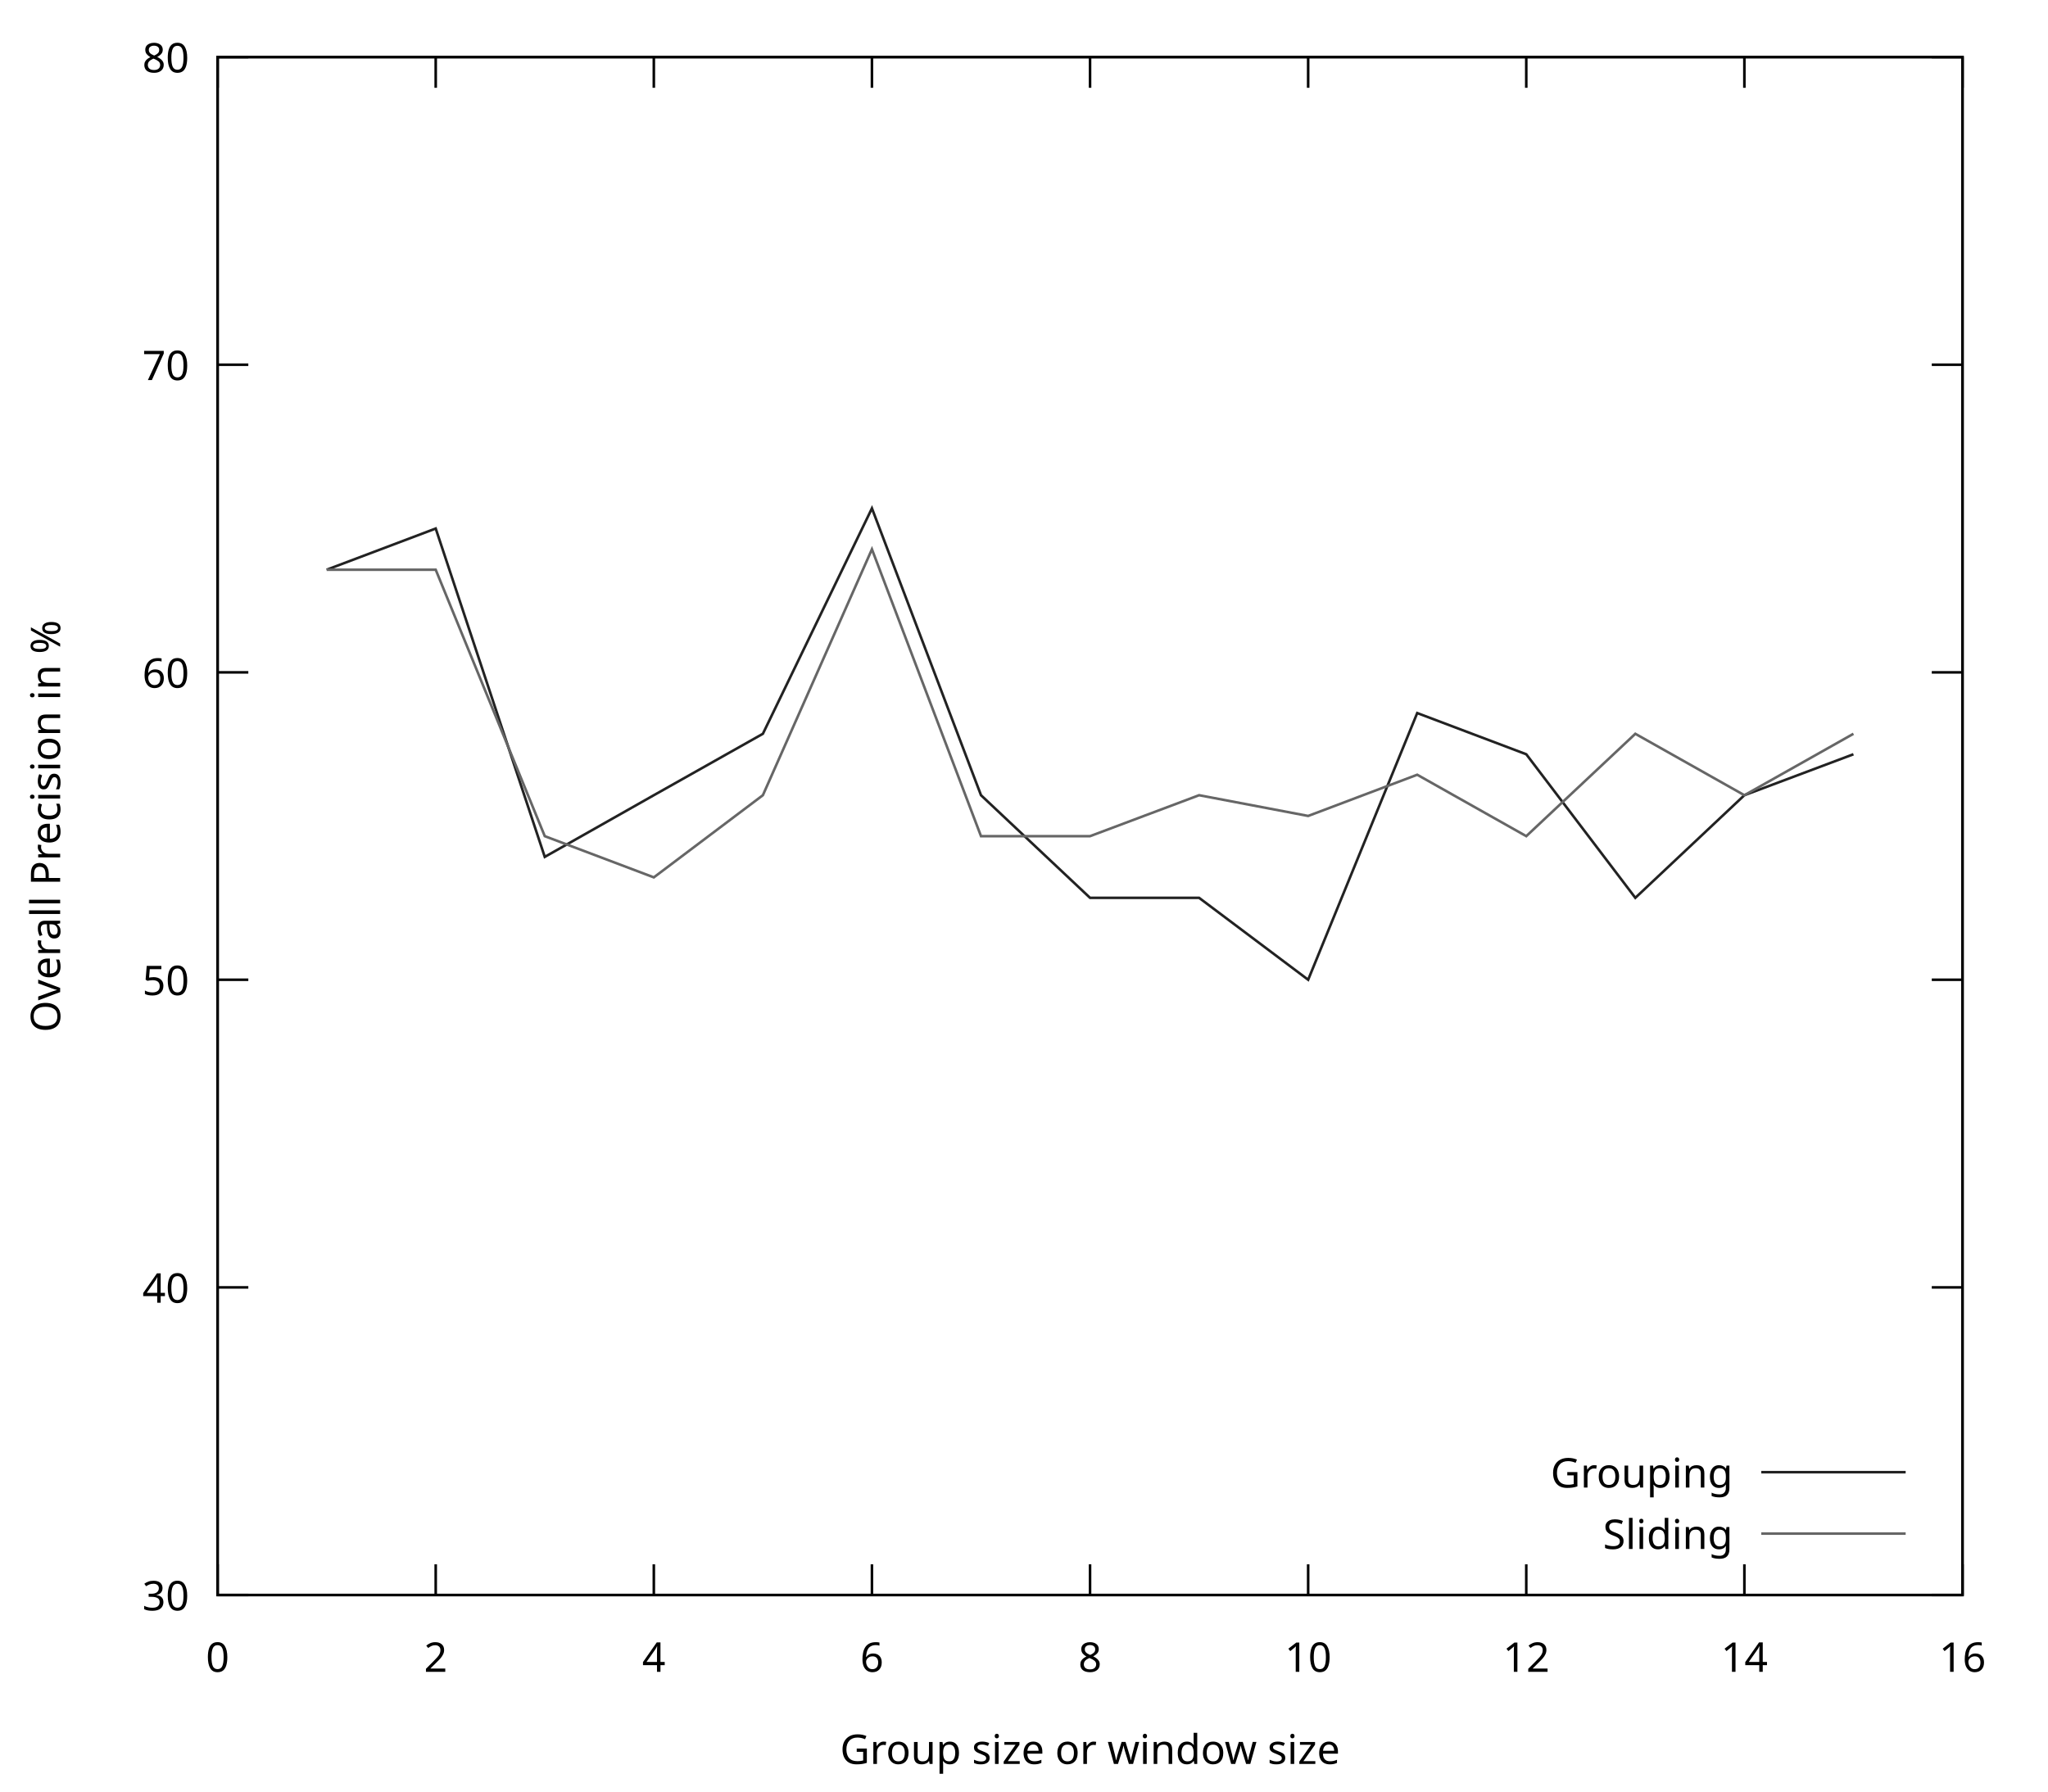
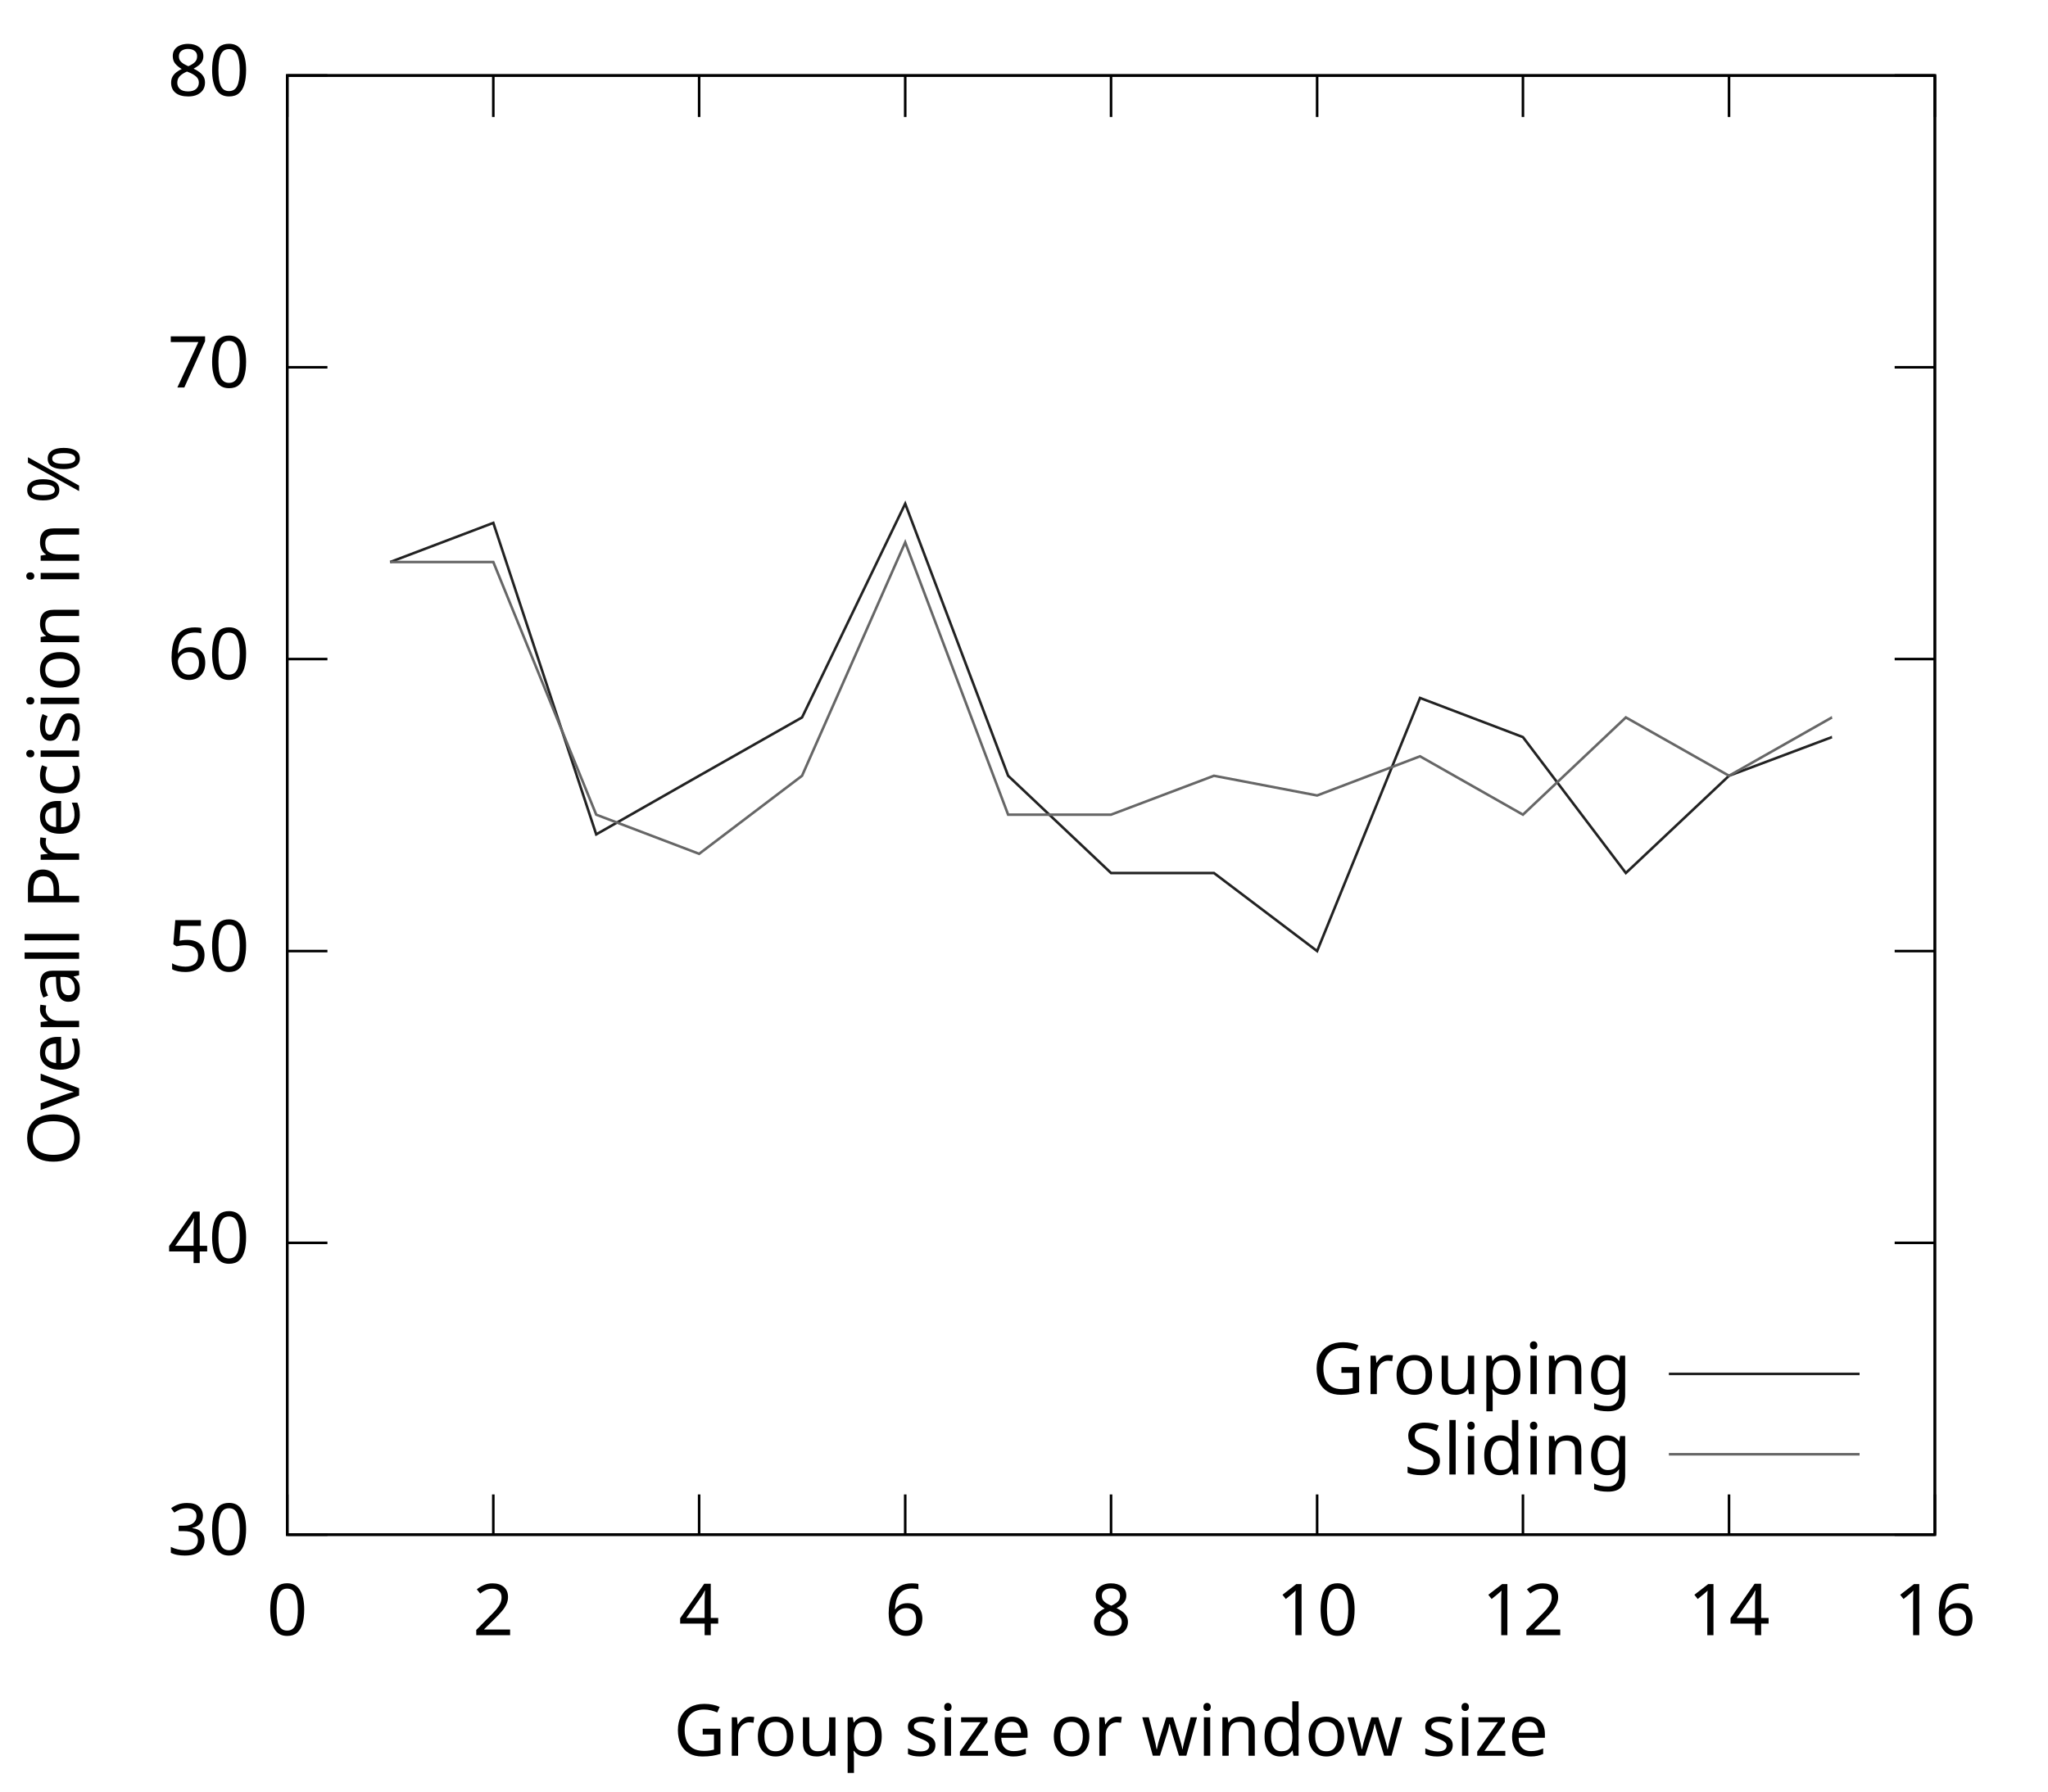
<svg xmlns="http://www.w3.org/2000/svg" xmlns:xlink="http://www.w3.org/1999/xlink" width="800" height="700" viewBox="0 0 800 700">
  <g id="gnuplot_canvas">
    <rect x="0" y="0" width="800" height="700" fill="none" />
    <defs>
      <circle id="gpDot" r="0.5" stroke-width="0.5" />
-       <path id="gpPt0" stroke-width="0.167" stroke="currentColor" d="M-1,0 h2 M0,-1 v2" />
-       <path id="gpPt1" stroke-width="0.167" stroke="currentColor" d="M-1,-1 L1,1 M1,-1 L-1,1" />
-       <path id="gpPt2" stroke-width="0.167" stroke="currentColor" d="M-1,0 L1,0 M0,-1 L0,1 M-1,-1 L1,1 M-1,1 L1,-1" />
-       <rect id="gpPt3" stroke-width="0.167" stroke="currentColor" x="-1" y="-1" width="2" height="2" />
-       <rect id="gpPt4" stroke-width="0.167" stroke="currentColor" fill="currentColor" x="-1" y="-1" width="2" height="2" />
-       <circle id="gpPt5" stroke-width="0.167" stroke="currentColor" cx="0" cy="0" r="1" />
+       <path id="gpPt0" stroke-width="0.127" stroke="currentColor" d="M-1,0 h2 M0,-1 v2" />
+       <path id="gpPt1" stroke-width="0.127" stroke="currentColor" d="M-1,-1 L1,1 M1,-1 L-1,1" />
+       <path id="gpPt2" stroke-width="0.127" stroke="currentColor" d="M-1,0 L1,0 M0,-1 L0,1 M-1,-1 L1,1 M-1,1 L1,-1" />
+       <rect id="gpPt3" stroke-width="0.127" stroke="currentColor" x="-1" y="-1" width="2" height="2" />
+       <rect id="gpPt4" stroke-width="0.127" stroke="currentColor" fill="currentColor" x="-1" y="-1" width="2" height="2" />
+       <circle id="gpPt5" stroke-width="0.127" stroke="currentColor" cx="0" cy="0" r="1" />
      <use xlink:href="#gpPt5" id="gpPt6" fill="currentColor" stroke="none" />
-       <path id="gpPt7" stroke-width="0.167" stroke="currentColor" d="M0,-1.33 L-1.33,0.67 L1.33,0.67 z" />
+       <path id="gpPt7" stroke-width="0.127" stroke="currentColor" d="M0,-1.33 L-1.33,0.67 L1.33,0.67 z" />
      <use xlink:href="#gpPt7" id="gpPt8" fill="currentColor" stroke="none" />
      <use xlink:href="#gpPt7" id="gpPt9" stroke="currentColor" transform="rotate(180)" />
      <use xlink:href="#gpPt9" id="gpPt10" fill="currentColor" stroke="none" />
      <use xlink:href="#gpPt3" id="gpPt11" stroke="currentColor" transform="rotate(45)" />
      <use xlink:href="#gpPt11" id="gpPt12" fill="currentColor" stroke="none" />
-       <path id="gpPt13" stroke-width="0.167" stroke="currentColor" d="M0,1.330 L1.265,0.411 L0.782,-1.067 L-0.782,-1.076 L-1.265,0.411 z" />
-       <use xlink:href="#gpPt13" id="gpPt14" fill="currentColor" stroke="none" />
-       <filter id="textbox" filterUnits="objectBoundingBox" x="0" y="0" height="1" width="1">
-         <feFlood flood-color="white" flood-opacity="1" result="bgnd" />
-         <feComposite in="SourceGraphic" in2="bgnd" operator="atop" />
-       </filter>
-       <filter id="greybox" filterUnits="objectBoundingBox" x="0" y="0" height="1" width="1">
-         <feFlood flood-color="lightgrey" flood-opacity="1" result="grey" />
-         <feComposite in="SourceGraphic" in2="grey" operator="atop" />
-       </filter>
    </defs>
-     <g fill="none" color="white" stroke="currentColor" stroke-width="1.00" stroke-linecap="butt" stroke-linejoin="miter">
+     <g style="fill:none; color:white; stroke:currentColor; stroke-width:1.00; stroke-linecap:butt; stroke-linejoin:miter">
</g>
-     <g fill="none" color="black" stroke="currentColor" stroke-width="1.00" stroke-linecap="butt" stroke-linejoin="miter">
-       <path stroke="black" d="M85.0,623.2 L97.0,623.2 M766.6,623.2 L754.6,623.2  " />
-       <g transform="translate(73.9,629.2)" stroke="none" fill="black" font-family="Verdana" font-size="16.00" text-anchor="end">
-         <text>
-           <tspan font-family="Verdana"> 30</tspan>
-         </text>
+     <g style="fill:none; color:black; stroke:currentColor; stroke-width:1.00; stroke-linecap:butt; stroke-linejoin:miter">
+       <path stroke="black" d="M112.2,599.6 L127.9,599.6 M755.8,599.6 L740.1,599.6  h0.01" />
+       <g transform="translate(97.5,607.5)" style="stroke:none; fill:black; font-family:Verdana; font-size:21.00pt; text-anchor:end">
+         <text> 30</text>
+       </g>
+       <path stroke="black" d="M112.2,485.6 L127.9,485.6 M755.8,485.6 L740.1,485.6  h0.01" />
+       <g transform="translate(97.5,493.5)" style="stroke:none; fill:black; font-family:Verdana; font-size:21.00pt; text-anchor:end">
+         <text> 40</text>
+       </g>
+       <path stroke="black" d="M112.2,371.6 L127.9,371.6 M755.8,371.6 L740.1,371.6  h0.01" />
+       <g transform="translate(97.5,379.5)" style="stroke:none; fill:black; font-family:Verdana; font-size:21.00pt; text-anchor:end">
+         <text> 50</text>
+       </g>
+       <path stroke="black" d="M112.2,257.5 L127.9,257.5 M755.8,257.5 L740.1,257.5  h0.01" />
+       <g transform="translate(97.5,265.4)" style="stroke:none; fill:black; font-family:Verdana; font-size:21.00pt; text-anchor:end">
+         <text> 60</text>
+       </g>
+       <path stroke="black" d="M112.2,143.5 L127.9,143.5 M755.8,143.5 L740.1,143.5  h0.01" />
+       <g transform="translate(97.5,151.4)" style="stroke:none; fill:black; font-family:Verdana; font-size:21.00pt; text-anchor:end">
+         <text> 70</text>
+       </g>
+       <path stroke="black" d="M112.2,29.5 L127.9,29.5 M755.8,29.5 L740.1,29.5  h0.01" />
+       <g transform="translate(97.5,37.4)" style="stroke:none; fill:black; font-family:Verdana; font-size:21.00pt; text-anchor:end">
+         <text> 80</text>
+       </g>
+       <path stroke="black" d="M112.2,599.6 L112.2,583.9 M112.2,29.5 L112.2,45.2  h0.01" />
+       <g transform="translate(112.2,638.9)" style="stroke:none; fill:black; font-family:Verdana; font-size:21.00pt; text-anchor:middle">
+         <text> 0</text>
+       </g>
+       <path stroke="black" d="M192.7,599.6 L192.7,583.9 M192.7,29.5 L192.7,45.2  h0.01" />
+       <g transform="translate(192.7,638.9)" style="stroke:none; fill:black; font-family:Verdana; font-size:21.00pt; text-anchor:middle">
+         <text> 2</text>
+       </g>
+       <path stroke="black" d="M273.1,599.6 L273.1,583.9 M273.1,29.5 L273.1,45.2  h0.01" />
+       <g transform="translate(273.1,638.9)" style="stroke:none; fill:black; font-family:Verdana; font-size:21.00pt; text-anchor:middle">
+         <text> 4</text>
+       </g>
+       <path stroke="black" d="M353.6,599.6 L353.6,583.9 M353.6,29.5 L353.6,45.2  h0.01" />
+       <g transform="translate(353.6,638.9)" style="stroke:none; fill:black; font-family:Verdana; font-size:21.00pt; text-anchor:middle">
+         <text> 6</text>
+       </g>
+       <path stroke="black" d="M434.0,599.6 L434.0,583.9 M434.0,29.5 L434.0,45.2  h0.01" />
+       <g transform="translate(434.0,638.9)" style="stroke:none; fill:black; font-family:Verdana; font-size:21.00pt; text-anchor:middle">
+         <text> 8</text>
+       </g>
+       <path stroke="black" d="M514.5,599.6 L514.5,583.9 M514.5,29.5 L514.5,45.2  h0.01" />
+       <g transform="translate(514.5,638.9)" style="stroke:none; fill:black; font-family:Verdana; font-size:21.00pt; text-anchor:middle">
+         <text> 10</text>
+       </g>
+       <path stroke="black" d="M594.9,599.6 L594.9,583.9 M594.9,29.5 L594.9,45.2  h0.01" />
+       <g transform="translate(594.9,638.9)" style="stroke:none; fill:black; font-family:Verdana; font-size:21.00pt; text-anchor:middle">
+         <text> 12</text>
+       </g>
+       <path stroke="black" d="M675.4,599.6 L675.4,583.9 M675.4,29.5 L675.4,45.2  h0.01" />
+       <g transform="translate(675.4,638.9)" style="stroke:none; fill:black; font-family:Verdana; font-size:21.00pt; text-anchor:middle">
+         <text> 14</text>
+       </g>
+       <path stroke="black" d="M755.8,599.6 L755.8,583.9 M755.8,29.5 L755.8,45.2  h0.01" />
+       <g transform="translate(755.8,638.9)" style="stroke:none; fill:black; font-family:Verdana; font-size:21.00pt; text-anchor:middle">
+         <text> 16</text>
+       </g>
+       <path stroke="black" d="M112.2,29.5 L112.2,599.6 L755.8,599.6 L755.8,29.5 L112.2,29.5 Z  h0.01" />
+       <g transform="translate(30.9,314.6) rotate(270)" style="stroke:none; fill:black; font-family:Verdana; font-size:21.00pt; text-anchor:middle">
+         <text>Overall Precision in %</text>
+       </g>
+       <g transform="translate(434.0,686.0)" style="stroke:none; fill:black; font-family:Verdana; font-size:21.00pt; text-anchor:middle">
+         <text>Group size or window size</text>
      </g>
    </g>
-     <g fill="none" color="black" stroke="currentColor" stroke-width="1.00" stroke-linecap="butt" stroke-linejoin="miter">
-       <path stroke="black" d="M85.0,503.0 L97.0,503.0 M766.6,503.0 L754.6,503.0  " />
-       <g transform="translate(73.9,509.0)" stroke="none" fill="black" font-family="Verdana" font-size="16.00" text-anchor="end">
-         <text>
-           <tspan font-family="Verdana"> 40</tspan>
-         </text>
-       </g>
-     </g>
-     <g fill="none" color="black" stroke="currentColor" stroke-width="1.00" stroke-linecap="butt" stroke-linejoin="miter">
-       <path stroke="black" d="M85.0,382.8 L97.0,382.8 M766.6,382.8 L754.6,382.8  " />
-       <g transform="translate(73.9,388.8)" stroke="none" fill="black" font-family="Verdana" font-size="16.00" text-anchor="end">
-         <text>
-           <tspan font-family="Verdana"> 50</tspan>
-         </text>
-       </g>
-     </g>
-     <g fill="none" color="black" stroke="currentColor" stroke-width="1.00" stroke-linecap="butt" stroke-linejoin="miter">
-       <path stroke="black" d="M85.0,262.7 L97.0,262.7 M766.6,262.7 L754.6,262.7  " />
-       <g transform="translate(73.9,268.7)" stroke="none" fill="black" font-family="Verdana" font-size="16.00" text-anchor="end">
-         <text>
-           <tspan font-family="Verdana"> 60</tspan>
-         </text>
-       </g>
-     </g>
-     <g fill="none" color="black" stroke="currentColor" stroke-width="1.00" stroke-linecap="butt" stroke-linejoin="miter">
-       <path stroke="black" d="M85.0,142.5 L97.0,142.5 M766.6,142.5 L754.6,142.5  " />
-       <g transform="translate(73.9,148.5)" stroke="none" fill="black" font-family="Verdana" font-size="16.00" text-anchor="end">
-         <text>
-           <tspan font-family="Verdana"> 70</tspan>
-         </text>
-       </g>
-     </g>
-     <g fill="none" color="black" stroke="currentColor" stroke-width="1.00" stroke-linecap="butt" stroke-linejoin="miter">
-       <path stroke="black" d="M85.0,22.3 L97.0,22.3 M766.6,22.3 L754.6,22.3  " />
-       <g transform="translate(73.9,28.3)" stroke="none" fill="black" font-family="Verdana" font-size="16.00" text-anchor="end">
-         <text>
-           <tspan font-family="Verdana"> 80</tspan>
-         </text>
-       </g>
-     </g>
-     <g fill="none" color="black" stroke="currentColor" stroke-width="1.00" stroke-linecap="butt" stroke-linejoin="miter">
-       <path stroke="black" d="M85.0,623.2 L85.0,611.2 M85.0,22.3 L85.0,34.3  " />
-       <g transform="translate(85.0,653.2)" stroke="none" fill="black" font-family="Verdana" font-size="16.00" text-anchor="middle">
-         <text>
-           <tspan font-family="Verdana"> 0</tspan>
-         </text>
-       </g>
-     </g>
-     <g fill="none" color="black" stroke="currentColor" stroke-width="1.00" stroke-linecap="butt" stroke-linejoin="miter">
-       <path stroke="black" d="M170.2,623.2 L170.2,611.2 M170.2,22.3 L170.2,34.3  " />
-       <g transform="translate(170.2,653.2)" stroke="none" fill="black" font-family="Verdana" font-size="16.00" text-anchor="middle">
-         <text>
-           <tspan font-family="Verdana"> 2</tspan>
-         </text>
-       </g>
-     </g>
-     <g fill="none" color="black" stroke="currentColor" stroke-width="1.00" stroke-linecap="butt" stroke-linejoin="miter">
-       <path stroke="black" d="M255.4,623.2 L255.4,611.2 M255.4,22.3 L255.4,34.3  " />
-       <g transform="translate(255.4,653.2)" stroke="none" fill="black" font-family="Verdana" font-size="16.00" text-anchor="middle">
-         <text>
-           <tspan font-family="Verdana"> 4</tspan>
-         </text>
-       </g>
-     </g>
-     <g fill="none" color="black" stroke="currentColor" stroke-width="1.00" stroke-linecap="butt" stroke-linejoin="miter">
-       <path stroke="black" d="M340.6,623.2 L340.6,611.2 M340.6,22.3 L340.6,34.3  " />
-       <g transform="translate(340.6,653.2)" stroke="none" fill="black" font-family="Verdana" font-size="16.00" text-anchor="middle">
-         <text>
-           <tspan font-family="Verdana"> 6</tspan>
-         </text>
-       </g>
-     </g>
-     <g fill="none" color="black" stroke="currentColor" stroke-width="1.00" stroke-linecap="butt" stroke-linejoin="miter">
-       <path stroke="black" d="M425.8,623.2 L425.8,611.2 M425.8,22.3 L425.8,34.3  " />
-       <g transform="translate(425.8,653.2)" stroke="none" fill="black" font-family="Verdana" font-size="16.00" text-anchor="middle">
-         <text>
-           <tspan font-family="Verdana"> 8</tspan>
-         </text>
-       </g>
-     </g>
-     <g fill="none" color="black" stroke="currentColor" stroke-width="1.00" stroke-linecap="butt" stroke-linejoin="miter">
-       <path stroke="black" d="M511.0,623.2 L511.0,611.2 M511.0,22.3 L511.0,34.3  " />
-       <g transform="translate(511.0,653.2)" stroke="none" fill="black" font-family="Verdana" font-size="16.00" text-anchor="middle">
-         <text>
-           <tspan font-family="Verdana"> 10</tspan>
-         </text>
-       </g>
-     </g>
-     <g fill="none" color="black" stroke="currentColor" stroke-width="1.00" stroke-linecap="butt" stroke-linejoin="miter">
-       <path stroke="black" d="M596.2,623.2 L596.2,611.2 M596.2,22.3 L596.2,34.3  " />
-       <g transform="translate(596.2,653.2)" stroke="none" fill="black" font-family="Verdana" font-size="16.00" text-anchor="middle">
-         <text>
-           <tspan font-family="Verdana"> 12</tspan>
-         </text>
-       </g>
-     </g>
-     <g fill="none" color="black" stroke="currentColor" stroke-width="1.00" stroke-linecap="butt" stroke-linejoin="miter">
-       <path stroke="black" d="M681.4,623.2 L681.4,611.2 M681.4,22.3 L681.4,34.3  " />
-       <g transform="translate(681.4,653.2)" stroke="none" fill="black" font-family="Verdana" font-size="16.00" text-anchor="middle">
-         <text>
-           <tspan font-family="Verdana"> 14</tspan>
-         </text>
-       </g>
-     </g>
-     <g fill="none" color="black" stroke="currentColor" stroke-width="1.00" stroke-linecap="butt" stroke-linejoin="miter">
-       <path stroke="black" d="M766.6,623.2 L766.6,611.2 M766.6,22.3 L766.6,34.3  " />
-       <g transform="translate(766.6,653.2)" stroke="none" fill="black" font-family="Verdana" font-size="16.00" text-anchor="middle">
-         <text>
-           <tspan font-family="Verdana"> 16</tspan>
-         </text>
-       </g>
-     </g>
-     <g fill="none" color="black" stroke="currentColor" stroke-width="1.00" stroke-linecap="butt" stroke-linejoin="miter">
- </g>
-     <g fill="none" color="black" stroke="currentColor" stroke-width="1.00" stroke-linecap="butt" stroke-linejoin="miter">
-       <path stroke="black" d="M85.0,22.3 L85.0,623.2 L766.6,623.2 L766.6,22.3 L85.0,22.3 Z  " />
-     </g>
-     <g fill="none" color="black" stroke="currentColor" stroke-width="1.00" stroke-linecap="butt" stroke-linejoin="miter">
-       <g transform="translate(23.5,322.8) rotate(270)" stroke="none" fill="black" font-family="Verdana" font-size="16.00" text-anchor="middle">
-         <text>
-           <tspan font-family="Verdana">Overall Precision in %</tspan>
-         </text>
-       </g>
-     </g>
-     <g fill="none" color="black" stroke="currentColor" stroke-width="1.00" stroke-linecap="butt" stroke-linejoin="miter">
-       <g transform="translate(425.8,689.2)" stroke="none" fill="black" font-family="Verdana" font-size="16.00" text-anchor="middle">
-         <text>
-           <tspan font-family="Verdana">Group size or window size</tspan>
-         </text>
-       </g>
-     </g>
-     <g fill="none" color="black" stroke="currentColor" stroke-width="1.00" stroke-linecap="butt" stroke-linejoin="miter">
- </g>
    <g id="gnuplot_plot_1">
-       <g fill="none" color="black" stroke="currentColor" stroke-width="1.00" stroke-linecap="butt" stroke-linejoin="miter">
-         <g transform="translate(676.9,581.2)" stroke="none" fill="black" font-family="Verdana" font-size="16.00" text-anchor="end">
-           <text>
-             <tspan font-family="Verdana">Grouping</tspan>
-           </text>
+       <g style="fill:none; color:red; stroke:currentColor; stroke-width:1.00; stroke-linecap:butt; stroke-linejoin:miter">
+         <g transform="translate(637.2,544.7)" style="stroke:none; fill:black; font-family:Verdana; font-size:21.00pt; text-anchor:end">
+           <text>Grouping</text>
        </g>
-       </g>
-       <g fill="none" color="black" stroke="currentColor" stroke-width="1.00" stroke-linecap="butt" stroke-linejoin="miter">
-         <path stroke="rgb( 34,  34,  34)" d="M688.0,575.2 L744.4,575.2 M127.6,222.6 L170.2,206.5 L212.8,334.8 L255.4,310.7 L298.0,286.7 L340.6,198.6   L383.2,310.7 L425.8,350.8 L468.4,350.8 L511.0,382.8 L553.6,278.6 L596.2,294.7 L638.8,350.8 L681.4,310.7   L724.0,294.7  " />
+         <path stroke="rgb( 34,  34,  34)" d="M651.9,536.8 L726.4,536.8 M152.4,219.6 L192.7,204.3 L232.9,326.0 L273.1,303.1 L313.3,280.3 L353.6,196.8    L393.8,303.1 L434.0,341.1 L474.2,341.1 L514.5,371.6 L554.7,272.7 L594.9,288.0 L635.1,341.1 L675.4,303.1    L715.6,288.0  h0.01" />
      </g>
    </g>
    <g id="gnuplot_plot_2">
-       <g fill="none" color="black" stroke="currentColor" stroke-width="1.00" stroke-linecap="butt" stroke-linejoin="miter">
-         <g transform="translate(676.9,605.2)" stroke="none" fill="black" font-family="Verdana" font-size="16.00" text-anchor="end">
-           <text>
-             <tspan font-family="Verdana">Sliding</tspan>
-           </text>
+       <g style="fill:none; color:green; stroke:currentColor; stroke-width:1.00; stroke-linecap:butt; stroke-linejoin:miter">
+         <g transform="translate(637.2,576.1)" style="stroke:none; fill:black; font-family:Verdana; font-size:21.00pt; text-anchor:end">
+           <text>Sliding</text>
        </g>
-       </g>
-       <g fill="none" color="black" stroke="currentColor" stroke-width="1.00" stroke-linecap="butt" stroke-linejoin="miter">
-         <path stroke="rgb(102, 102, 102)" d="M688.0,599.2 L744.4,599.2 M127.6,222.6 L170.2,222.6 L212.8,326.7 L255.4,342.8 L298.0,310.7 L340.6,214.6   L383.2,326.7 L425.8,326.7 L468.4,310.7 L511.0,318.8 L553.6,302.7 L596.2,326.7 L638.8,286.7 L681.4,310.7   L724.0,286.7  " />
+         <path stroke="rgb(102, 102, 102)" d="M651.9,568.2 L726.4,568.2 M152.4,219.6 L192.7,219.6 L232.9,318.3 L273.1,333.6 L313.3,303.1 L353.6,211.9    L393.8,318.3 L434.0,318.3 L474.2,303.1 L514.5,310.8 L554.7,295.5 L594.9,318.3 L635.1,280.3 L675.4,303.1    L715.6,280.3  h0.01" />
      </g>
    </g>
-     <g fill="none" color="white" stroke="rgb(102, 102, 102)" stroke-width="2.00" stroke-linecap="butt" stroke-linejoin="miter">
- </g>
-     <g fill="none" color="black" stroke="currentColor" stroke-width="2.00" stroke-linecap="butt" stroke-linejoin="miter">
- </g>
-     <g fill="none" color="black" stroke="black" stroke-width="1.00" stroke-linecap="butt" stroke-linejoin="miter">
- </g>
-     <g fill="none" color="black" stroke="currentColor" stroke-width="1.00" stroke-linecap="butt" stroke-linejoin="miter">
-       <path stroke="black" d="M85.0,22.3 L85.0,623.2 L766.6,623.2 L766.6,22.3 L85.0,22.3 Z  " />
+     <g style="fill:none; color:black; stroke:currentColor; stroke-width:1.00; stroke-linecap:butt; stroke-linejoin:miter">
+       <path stroke="black" d="M112.2,29.5 L112.2,599.6 L755.8,599.6 L755.8,29.5 L112.2,29.5 Z  h0.01" />
    </g>
-     <g fill="none" color="black" stroke="currentColor" stroke-width="1.00" stroke-linecap="butt" stroke-linejoin="miter">
- </g>
  </g>
</svg>
